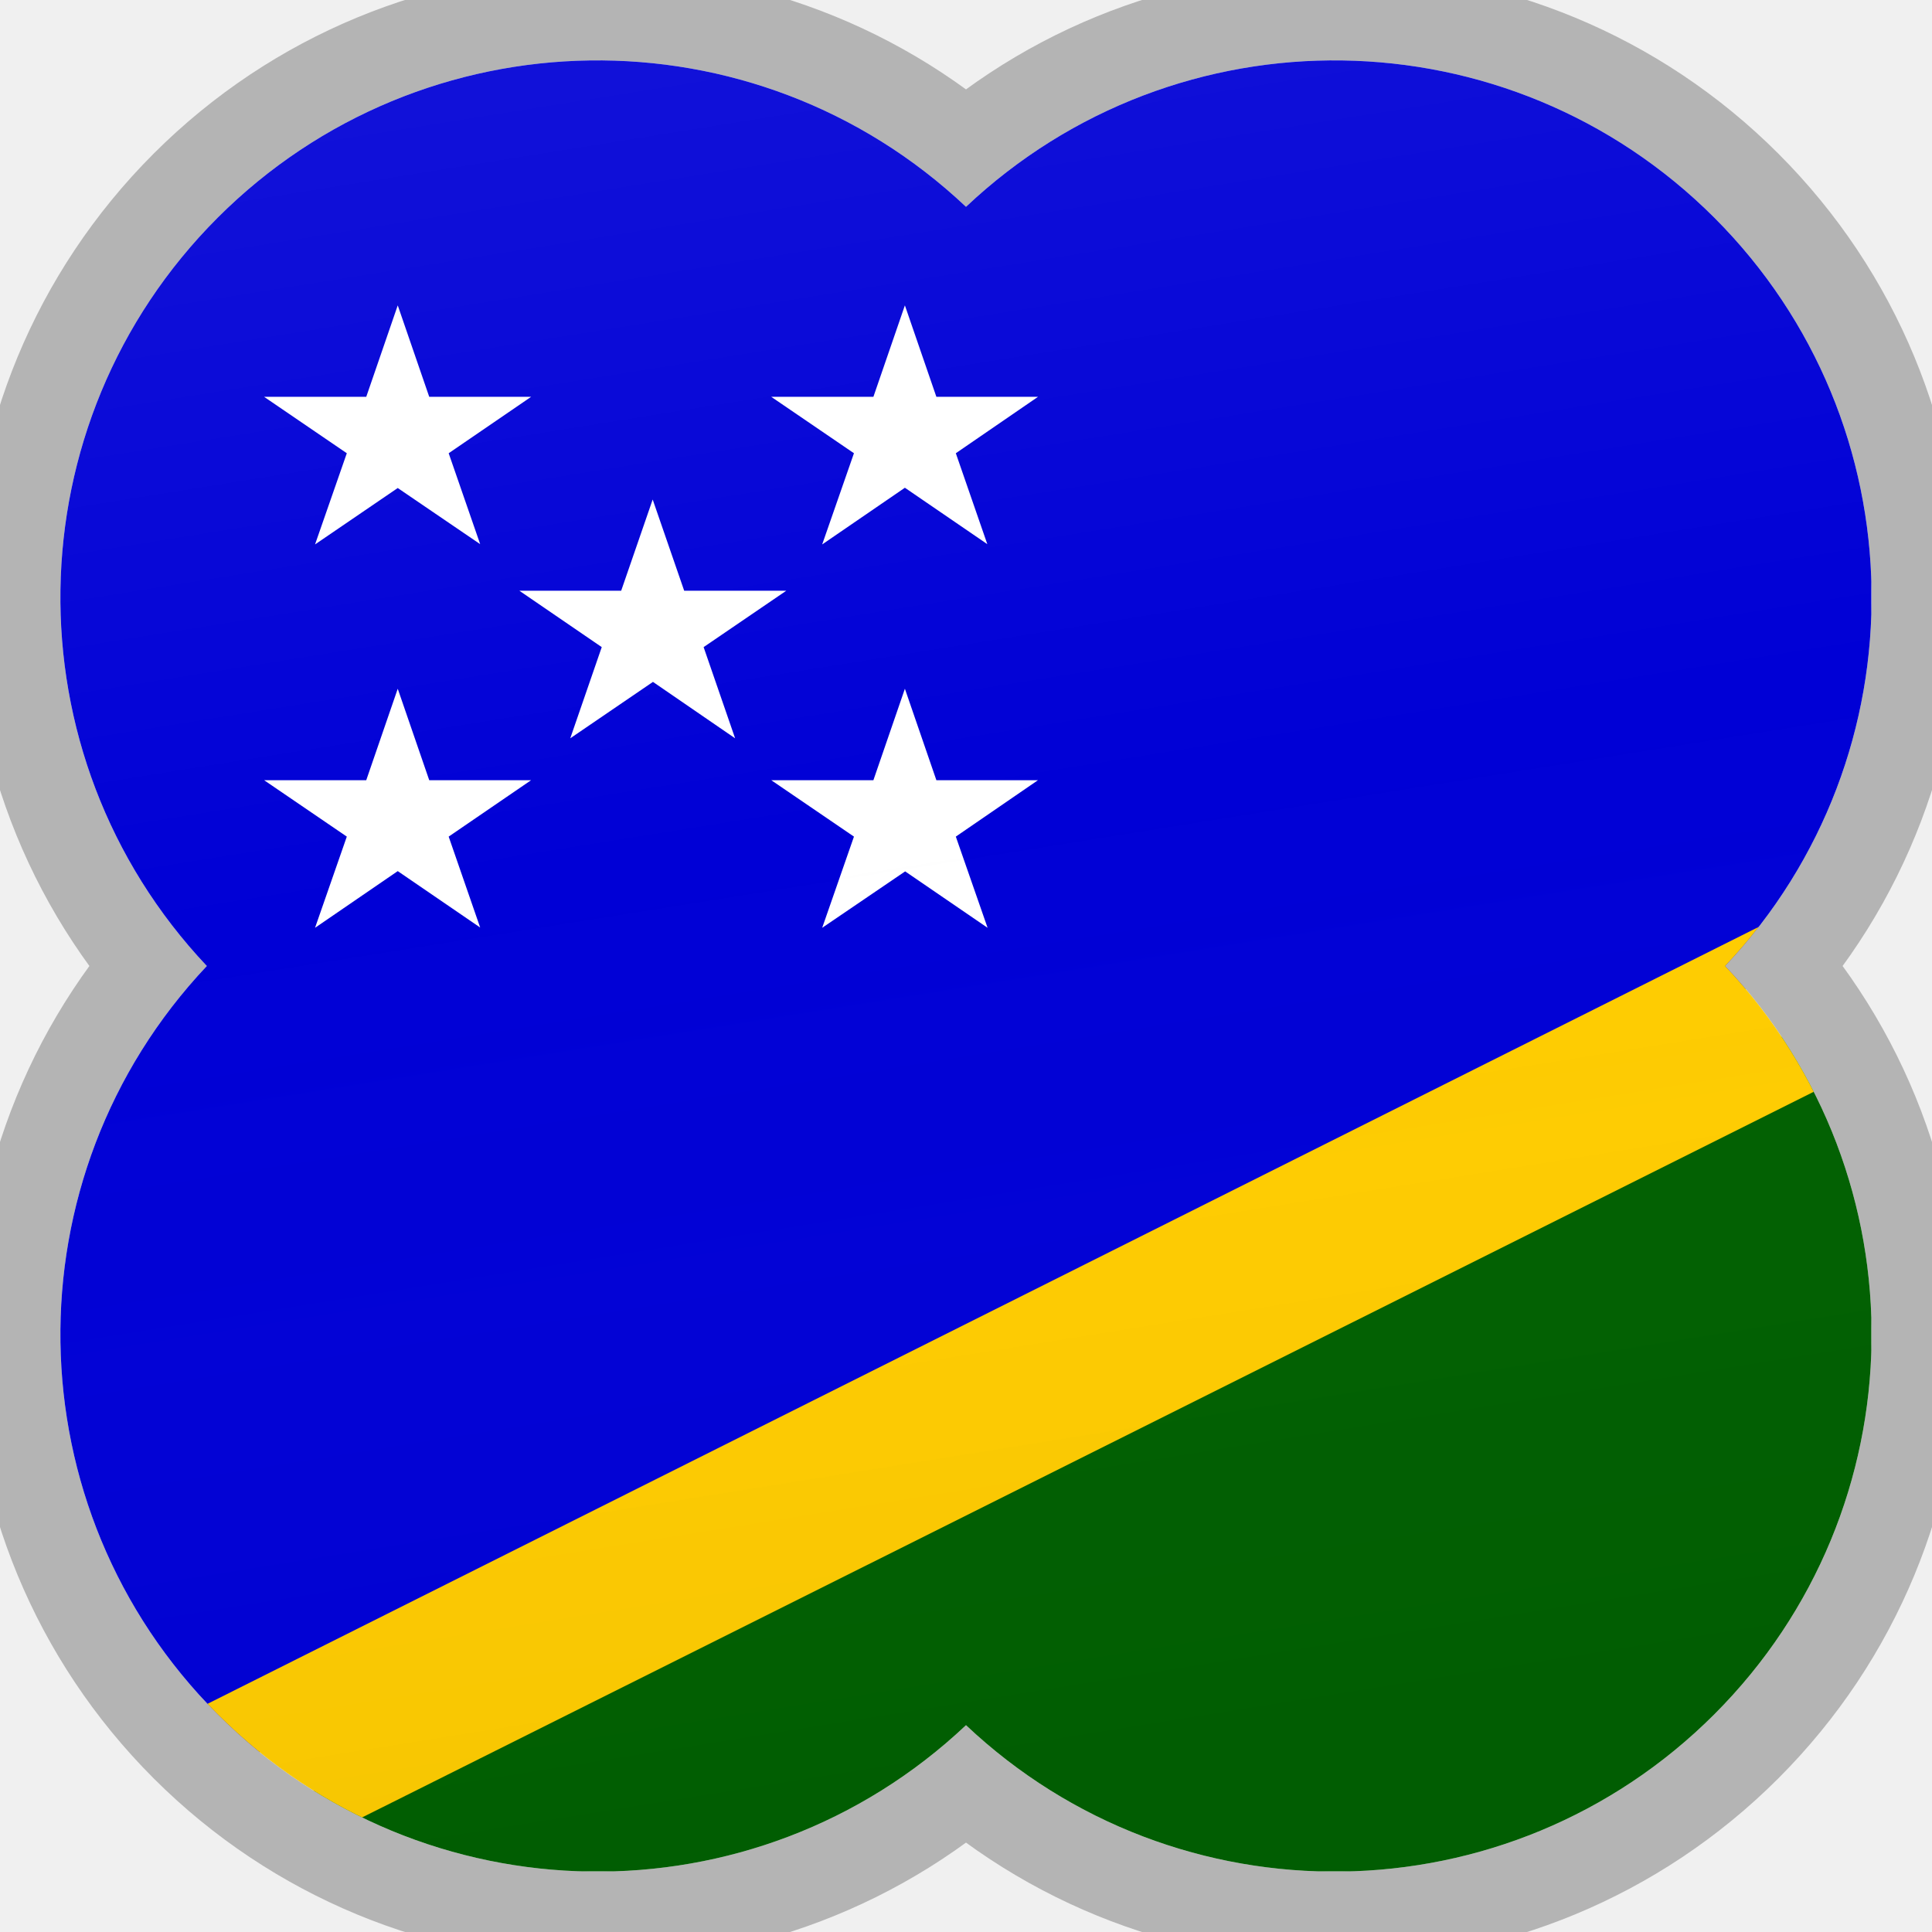
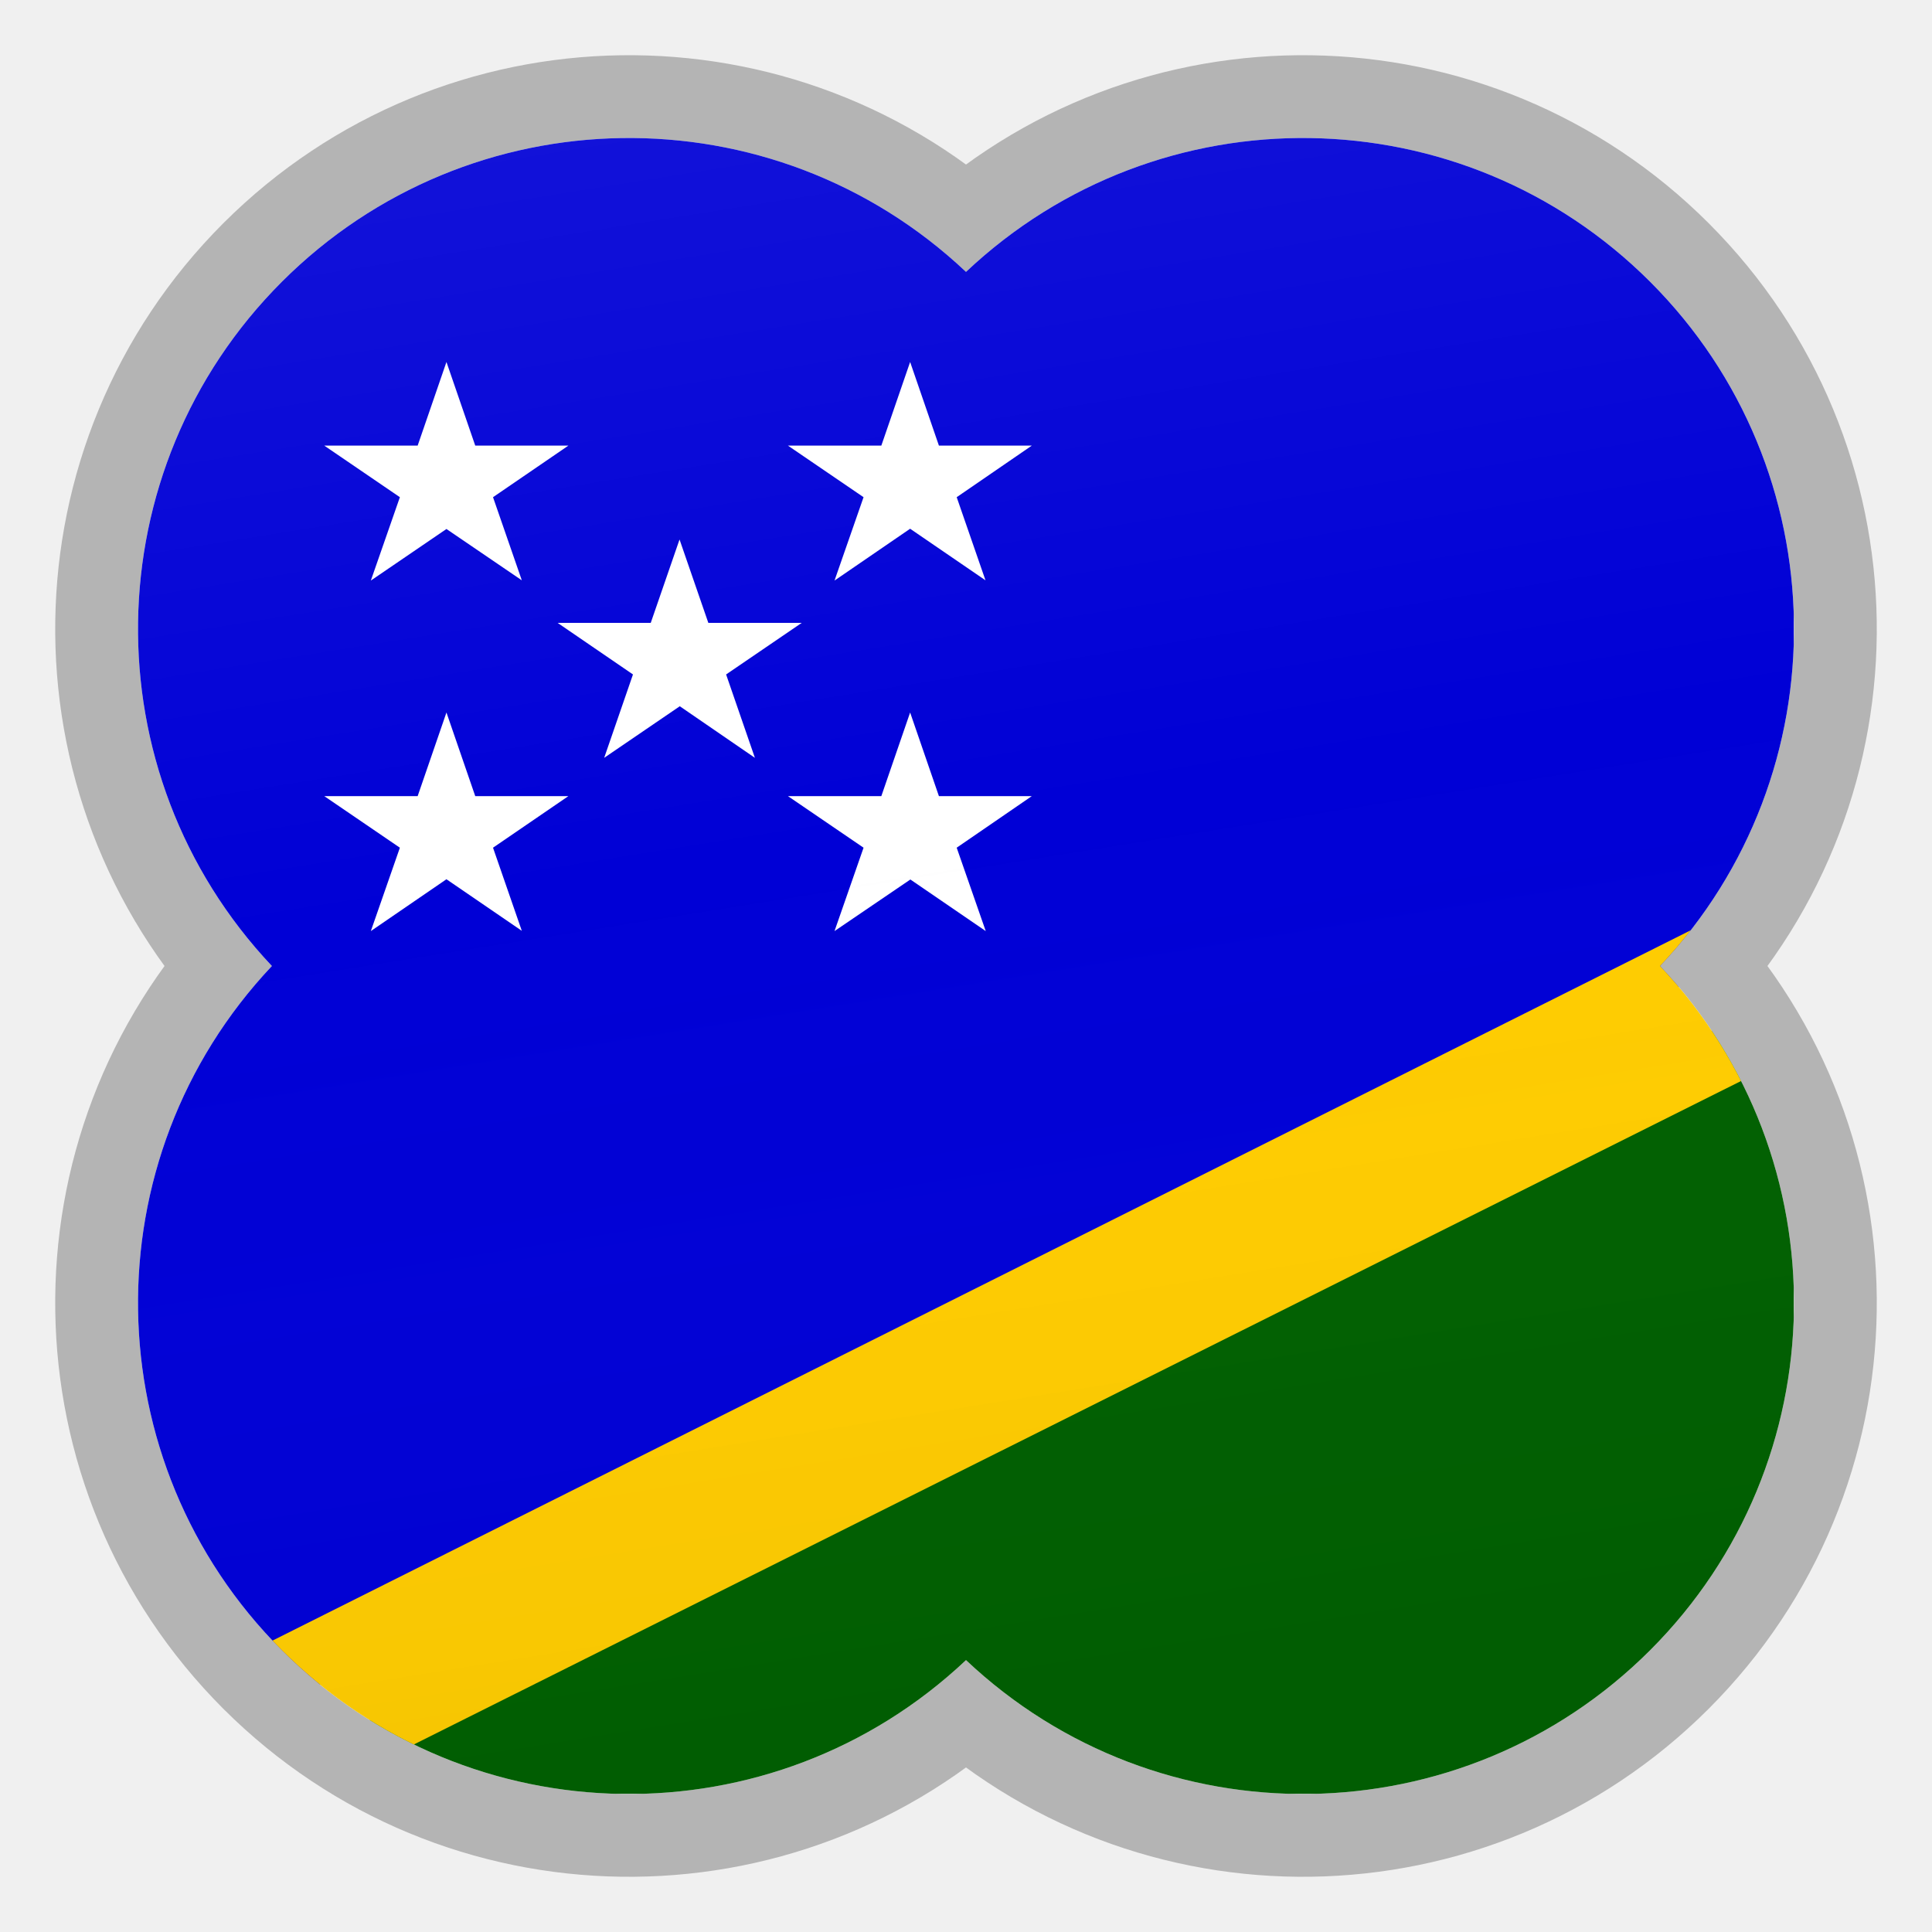
- <svg xmlns="http://www.w3.org/2000/svg" viewBox="0 0 512 512" width="512" height="512" role="img" aria-labelledby="petal-soft-sb-title">
+ <svg xmlns="http://www.w3.org/2000/svg" viewBox="-24 -24 560 560" width="560" height="560" role="img" aria-labelledby="petal-soft-sb-title">
  <defs>
    <path id="petal-soft-sb-shape" d="M 256 54.811 A 142.322 142.322 0 0 1 457.189 256 A 142.322 142.322 0 0 1 256 457.189 A 142.322 142.322 0 0 1 54.811 256 A 142.322 142.322 0 0 1 256 54.811 Z" />
    <clipPath id="petal-soft-sb-clip" clipPathUnits="userSpaceOnUse">
      <path d="M 256 54.811 A 142.322 142.322 0 0 1 457.189 256 A 142.322 142.322 0 0 1 256 457.189 A 142.322 142.322 0 0 1 54.811 256 A 142.322 142.322 0 0 1 256 54.811 Z" />
    </clipPath>
    <linearGradient id="petal-soft-sb-shade" x1="0" y1="0" x2="0.16" y2="1">
      <stop offset="0%" stop-color="#ffffff" stop-opacity=".075" />
      <stop offset="48%" stop-color="#ffffff" stop-opacity="0" />
      <stop offset="100%" stop-color="#151a2b" stop-opacity=".038" />
    </linearGradient>
    <clipPath id="petal-soft-sb-source-sb-a">
      <path fill-opacity=".7" d="M0 0h496v496H0z" />
    </clipPath>
  </defs>
  <path d="M 256 54.811 A 142.322 142.322 0 0 1 457.189 256 A 142.322 142.322 0 0 1 256 457.189 A 142.322 142.322 0 0 1 54.811 256 A 142.322 142.322 0 0 1 256 54.811 Z" fill="none" stroke="currentColor" stroke-width="48" stroke-opacity="0.25" stroke-linejoin="round" />
  <g clip-path="url(#petal-soft-sb-clip)">
    <path d="M 256 54.811 A 142.322 142.322 0 0 1 457.189 256 A 142.322 142.322 0 0 1 256 457.189 A 142.322 142.322 0 0 1 54.811 256 A 142.322 142.322 0 0 1 256 54.811 Z" fill="#fff" />
    <g transform="translate(16, 16) scale(0.9375)">
      <g fill-rule="evenodd" stroke-width="1pt" clip-path="url(#petal-soft-sb-source-sb-a)" transform="scale(1.0321)">
        <path fill="#0000d6" d="M0 491.4 956.7 0H0z" />
        <path fill="#006000" d="M992.1 0 26.3 496h965.8z" />
        <path fill="#fc0" d="M992.2 0H939L0 470.3V496h53.1l939-469.4V0z" />
        <g transform="translate(162 152) scale(.75) translate(-162 -122)">
          <path fill="#fff" d="m39 96.1 11.6-33.3-30.2-20.6h37.3L69.2 8.8l11.5 33.4h37.2L87.8 62.8 99.3 96 69.2 75.5zm185.2 0 11.6-33.3-30.2-20.6h37.3l11.5-33.4 11.5 33.4H303l-30 20.6L284.5 96l-30.1-20.6zm0 140 11.6-33.3-30.2-20.6h37.3l11.5-33.4 11.5 33.4H303l-30 20.6 11.6 33.3-30.1-20.6zm-92-69.2 11.5-33.3-30.1-20.6h37.2l11.5-33.3 11.5 33.3h37.3l-30.2 20.6 11.5 33.3-30-20.6zM39 236.1l11.6-33.3-30.2-20.6h37.3l11.5-33.4 11.5 33.4h37.2l-30.1 20.6L99.3 236l-30.1-20.6z" />
        </g>
      </g>
    </g>
    <path d="M 256 54.811 A 142.322 142.322 0 0 1 457.189 256 A 142.322 142.322 0 0 1 256 457.189 A 142.322 142.322 0 0 1 54.811 256 A 142.322 142.322 0 0 1 256 54.811 Z" fill="url(#petal-soft-sb-shade)" />
  </g>
</svg>
